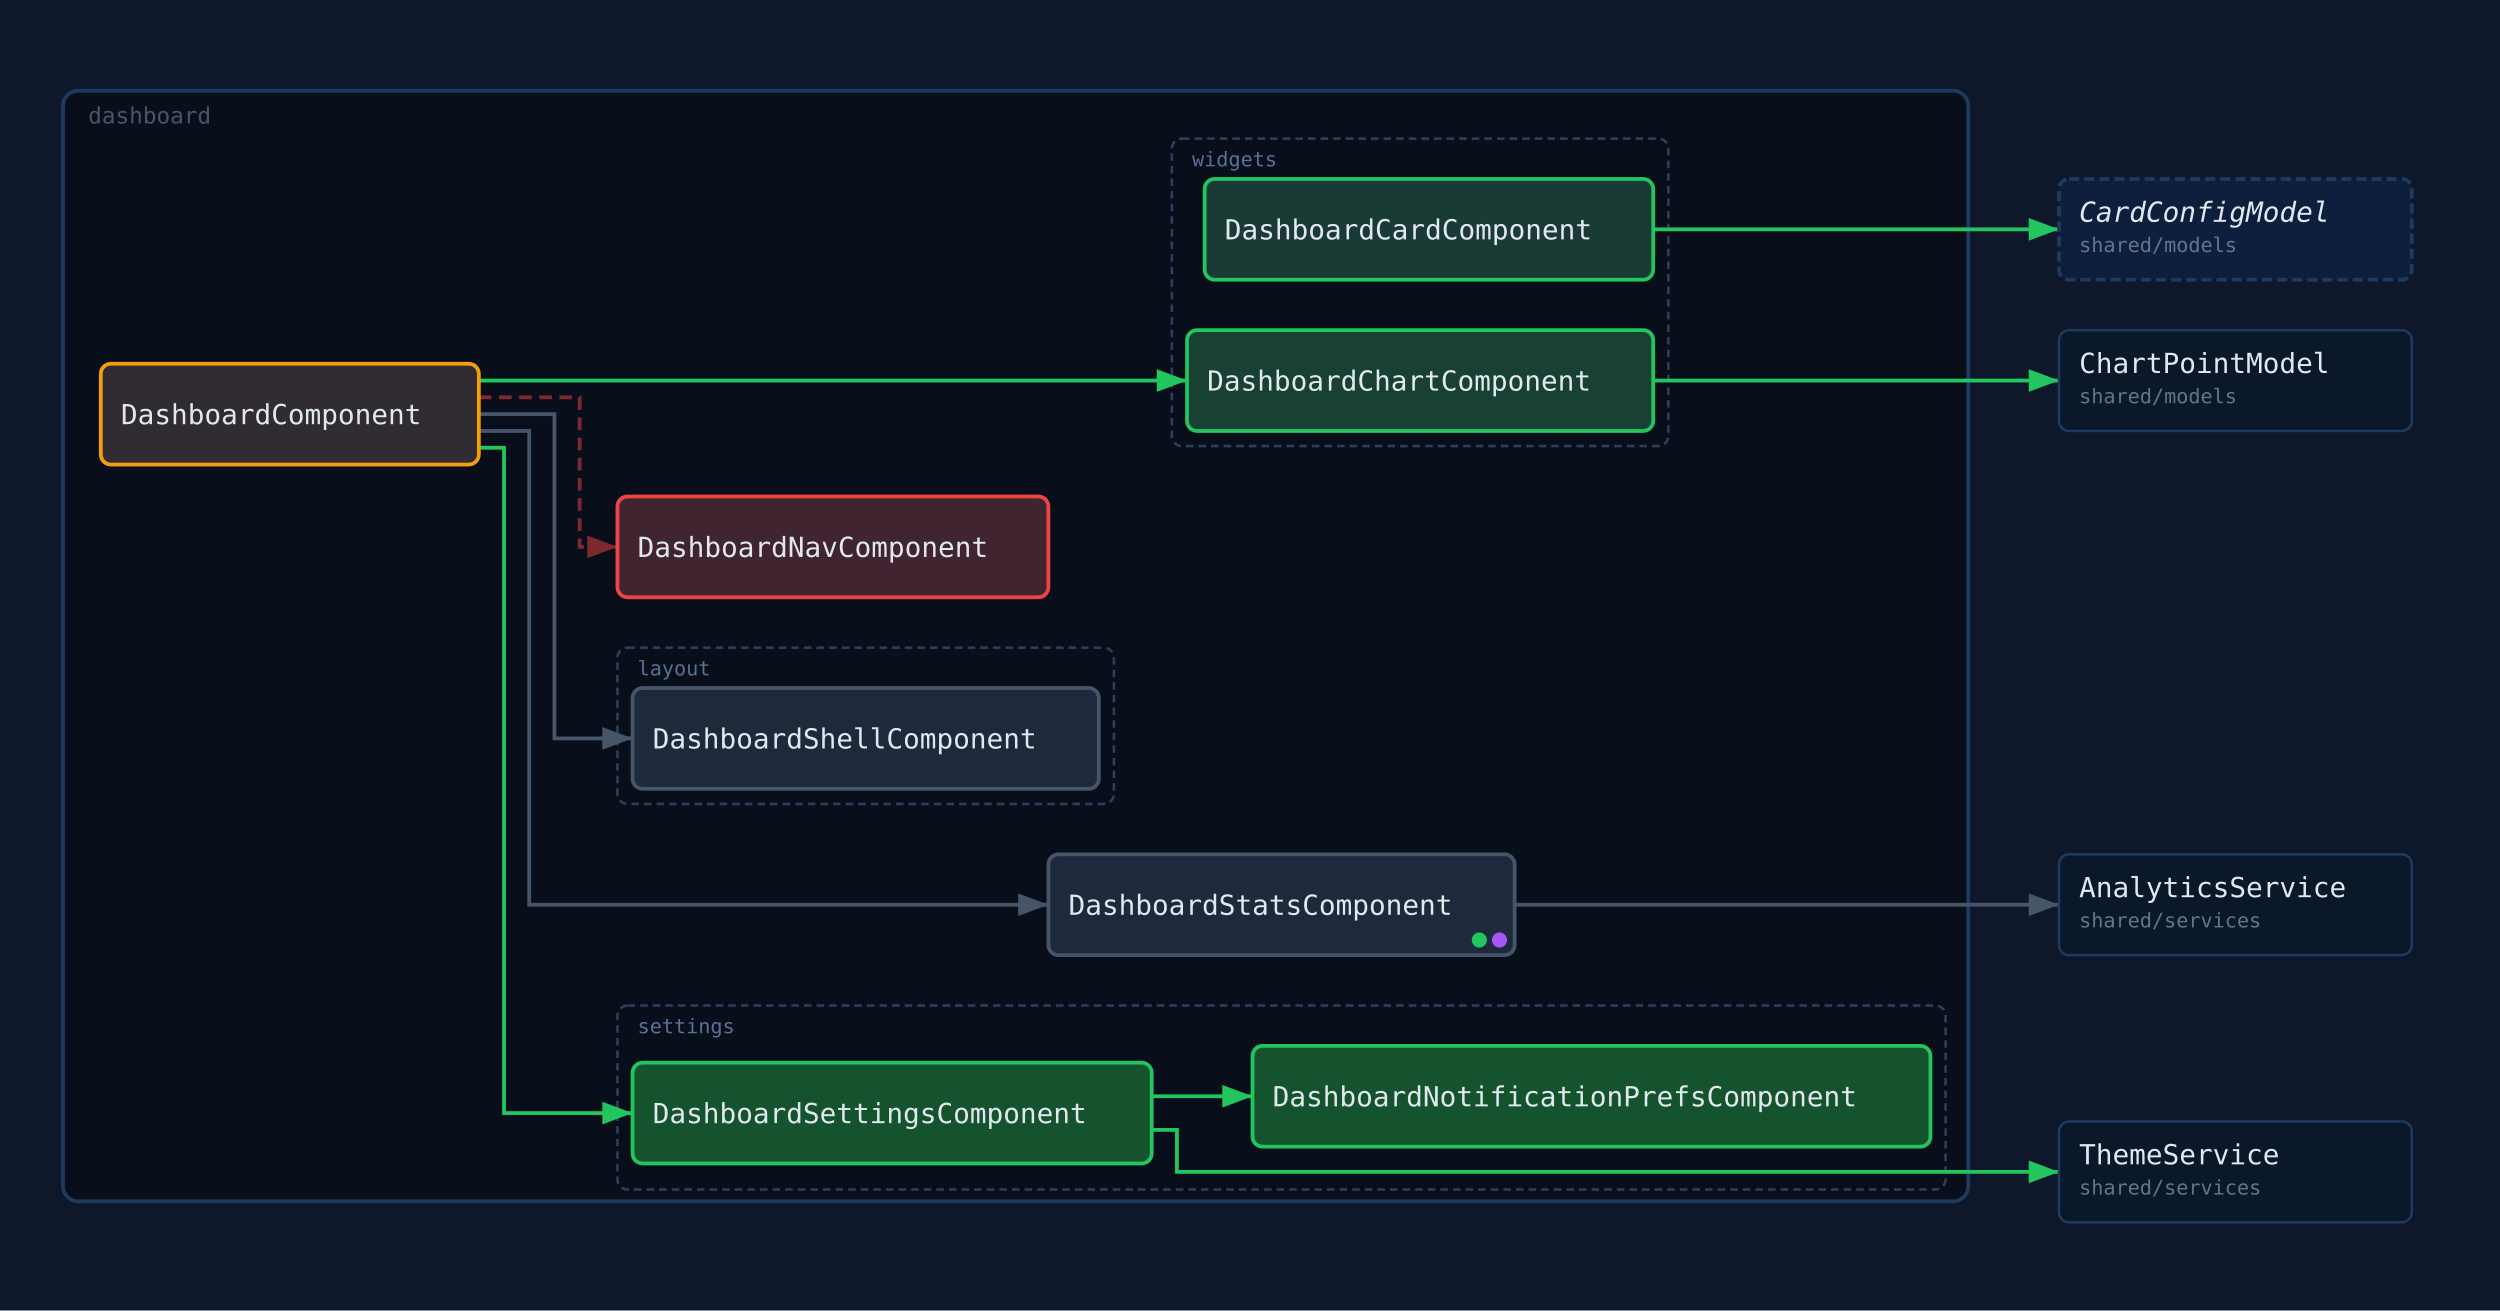
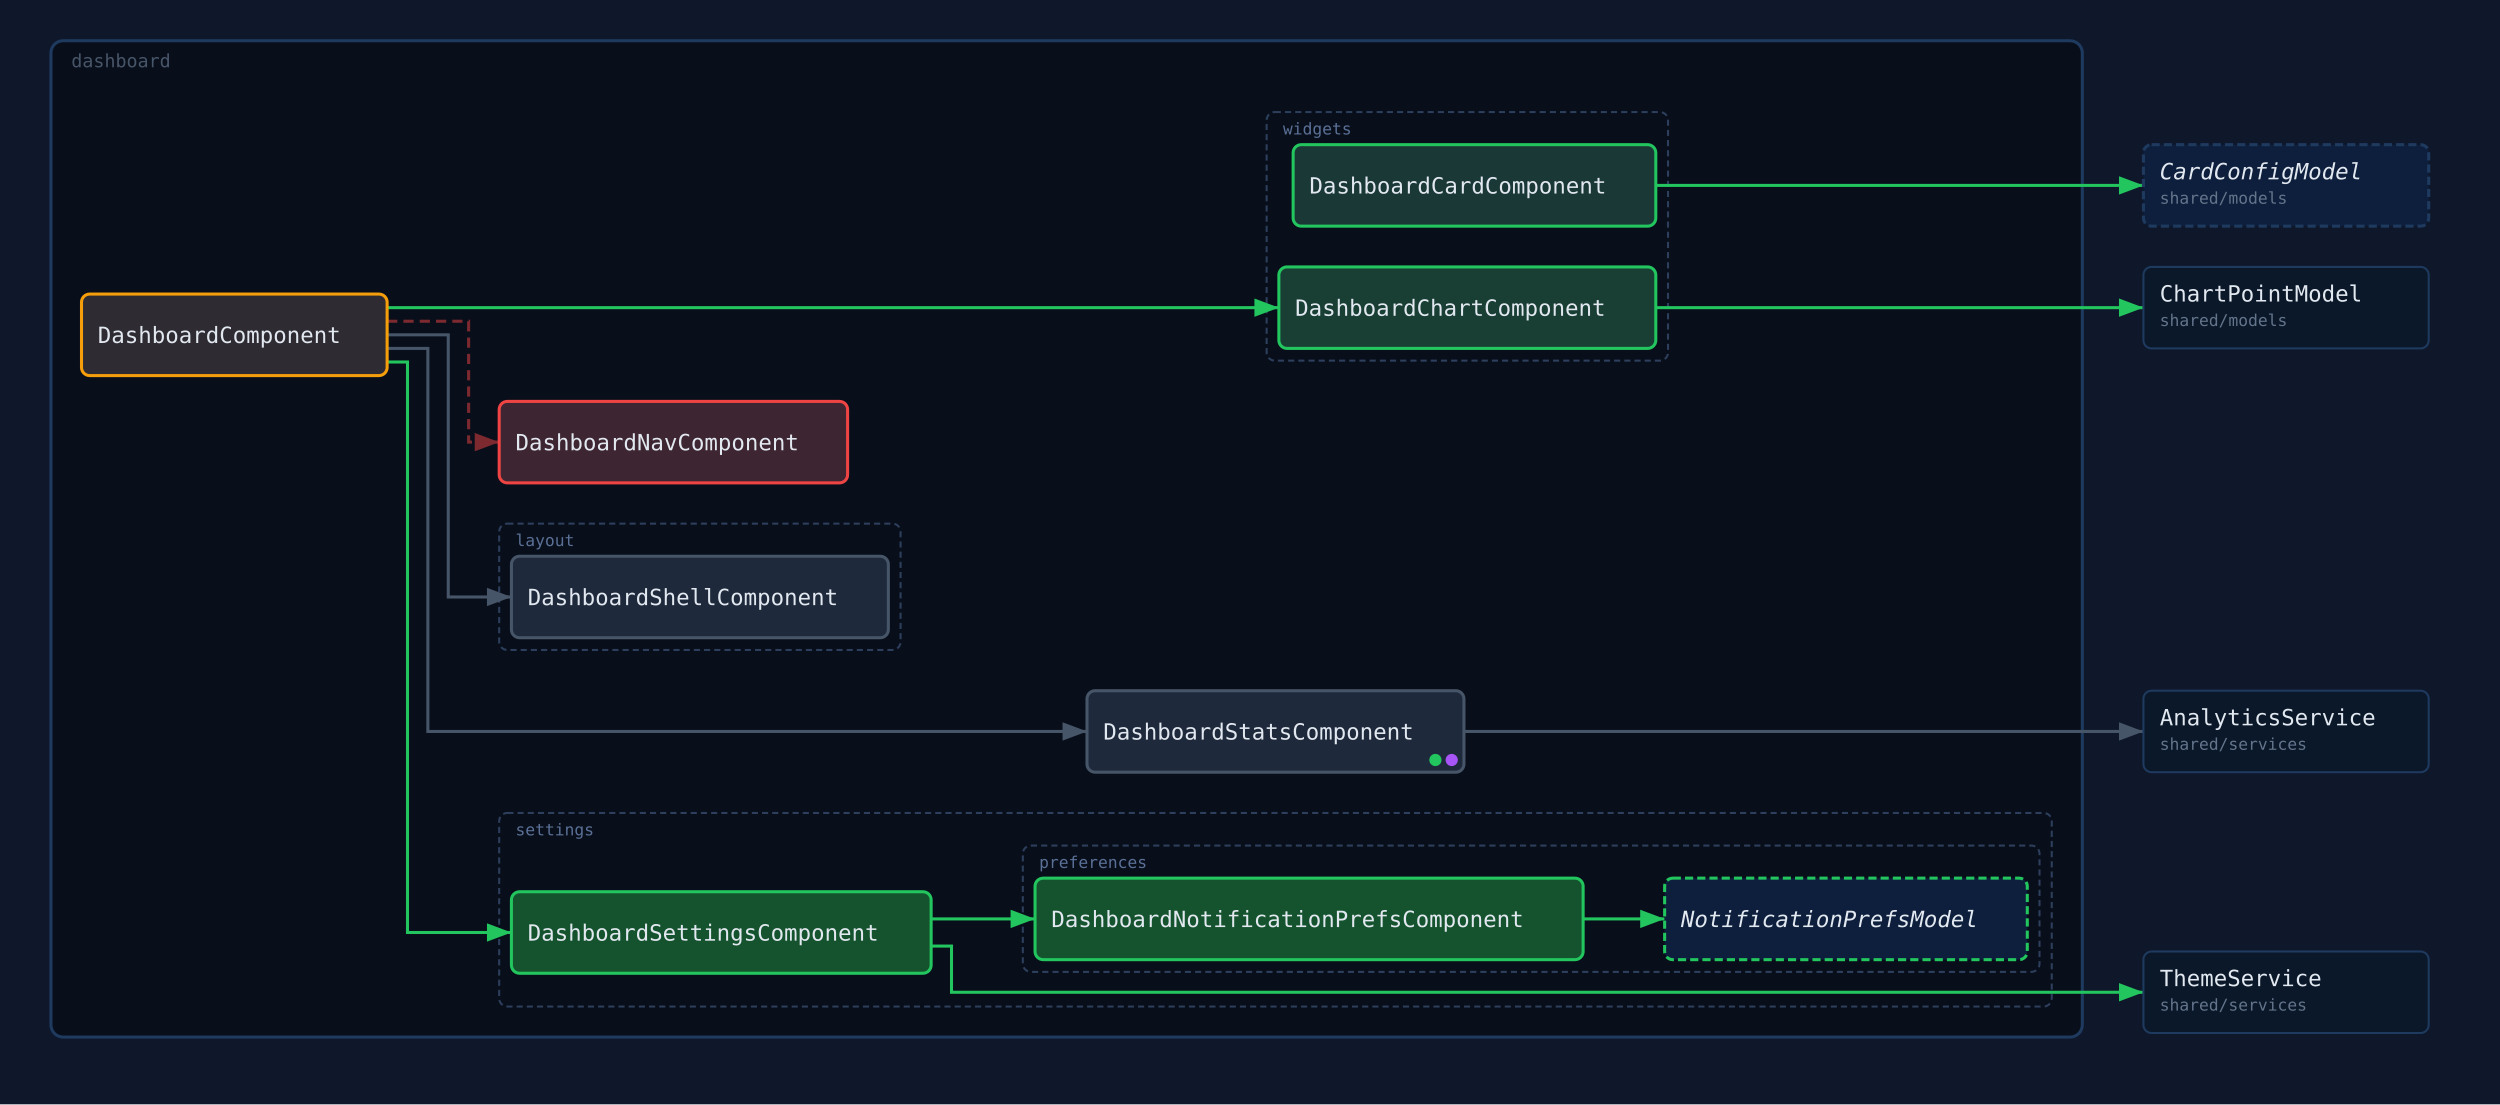
- <svg xmlns="http://www.w3.org/2000/svg" width="992" height="520" viewBox="0 0 992 520">
+ <svg xmlns="http://www.w3.org/2000/svg" width="1227" height="542" viewBox="0 0 1227 542">
  <defs>
    <marker id="arrow-added" markerWidth="8" markerHeight="6" refX="8" refY="3" orient="auto">
      <polygon points="0 0, 8 3, 0 6" fill="#22c55e" />
    </marker>
    <marker id="arrow-modified" markerWidth="8" markerHeight="6" refX="8" refY="3" orient="auto">
      <polygon points="0 0, 8 3, 0 6" fill="#f59e0b" />
    </marker>
    <marker id="arrow-removed" markerWidth="8" markerHeight="6" refX="8" refY="3" orient="auto">
      <polygon points="0 0, 8 3, 0 6" fill="#ef4444" />
    </marker>
    <marker id="arrow-unchanged" markerWidth="8" markerHeight="6" refX="8" refY="3" orient="auto">
      <polygon points="0 0, 8 3, 0 6" fill="#475569" />
    </marker>
  </defs>
-   <rect width="992" height="520" fill="#0f172a" />
-   <rect x="25" y="36" width="756" height="440.667" rx="6" fill="#080e1a" stroke="#1e3a5f" stroke-width="1.5" />
-   <text x="35" y="49" font-family="Fira Code, monospace" font-size="9" fill="#475569">dashboard</text>
+   <rect width="1227" height="542" fill="#0f172a" />
+   <rect x="25" y="20" width="997" height="489" rx="6" fill="#080e1a" stroke="#1e3a5f" stroke-width="1.5" />
+   <text x="35" y="33" font-family="Fira Code, monospace" font-size="9" fill="#475569">dashboard</text>
  <rect x="245" y="257" width="197" height="62" rx="4" fill="none" stroke="#2d3f5c" stroke-width="1" stroke-dasharray="3,2" />
  <text x="253" y="268" font-family="Fira Code, monospace" font-size="8" fill="#5a7096">layout</text>
-   <rect x="245" y="399" width="527" height="73" rx="4" fill="none" stroke="#2d3f5c" stroke-width="1" stroke-dasharray="3,2" />
+   <rect x="245" y="399" width="762" height="95" rx="4" fill="none" stroke="#2d3f5c" stroke-width="1" stroke-dasharray="3,2" />
  <text x="253" y="410" font-family="Fira Code, monospace" font-size="8" fill="#5a7096">settings</text>
-   <rect x="465" y="55" width="197" height="122" rx="4" fill="none" stroke="#2d3f5c" stroke-width="1" stroke-dasharray="3,2" />
-   <text x="473" y="66" font-family="Fira Code, monospace" font-size="8" fill="#5a7096">widgets</text>
-   <path d="M 457 435 L 497 435" fill="none" stroke="#22c55e" stroke-width="1.5" opacity="1" marker-end="url(#arrow-added)" />
-   <path d="M 190 171 L 210 171 L 210 359 L 416 359" fill="none" stroke="#475569" stroke-width="1.5" opacity="1" marker-end="url(#arrow-unchanged)" />
+   <rect x="502" y="415" width="499" height="62" rx="4" fill="none" stroke="#2d3f5c" stroke-width="1" stroke-dasharray="3,2" />
+   <text x="510" y="426" font-family="Fira Code, monospace" font-size="8" fill="#5a7096">preferences</text>
+   <rect x="621.667" y="55" width="197" height="122" rx="4" fill="none" stroke="#2d3f5c" stroke-width="1" stroke-dasharray="3,2" />
+   <text x="629.667" y="66" font-family="Fira Code, monospace" font-size="8" fill="#5a7096">widgets</text>
+   <path d="M 777 451 L 817 451" fill="none" stroke="#22c55e" stroke-width="1.5" opacity="1" marker-end="url(#arrow-added)" />
+   <path d="M 457 451 L 508 451" fill="none" stroke="#22c55e" stroke-width="1.5" opacity="1" marker-end="url(#arrow-added)" />
+   <path d="M 190 171 L 210 171 L 210 359 L 533.5 359" fill="none" stroke="#475569" stroke-width="1.5" opacity="1" marker-end="url(#arrow-unchanged)" />
  <path d="M 190 164.333 L 220 164.333 L 220 293 L 251 293" fill="none" stroke="#475569" stroke-width="1.5" opacity="1" marker-end="url(#arrow-unchanged)" />
-   <path d="M 190 177.667 L 200 177.667 L 200 441.667 L 251 441.667" fill="none" stroke="#22c55e" stroke-width="1.5" opacity="1" marker-end="url(#arrow-added)" />
-   <path d="M 190 151 L 471 151" fill="none" stroke="#22c55e" stroke-width="1.5" opacity="1" marker-end="url(#arrow-added)" />
-   <path d="M 601 359 L 817 359" fill="none" stroke="#475569" stroke-width="1.5" opacity="1" marker-end="url(#arrow-unchanged)" />
-   <path d="M 457 448.333 L 467 448.333 L 467 465 L 817 465" fill="none" stroke="#22c55e" stroke-width="1.5" opacity="1" marker-end="url(#arrow-added)" />
-   <path d="M 656 91 L 817 91" fill="none" stroke="#22c55e" stroke-width="1.5" opacity="1" marker-end="url(#arrow-added)" />
-   <path d="M 656 151 L 817 151" fill="none" stroke="#22c55e" stroke-width="1.5" opacity="1" marker-end="url(#arrow-added)" />
+   <path d="M 190 177.667 L 200 177.667 L 200 457.667 L 251 457.667" fill="none" stroke="#22c55e" stroke-width="1.5" opacity="1" marker-end="url(#arrow-added)" />
+   <path d="M 190 151 L 627.667 151" fill="none" stroke="#22c55e" stroke-width="1.5" opacity="1" marker-end="url(#arrow-added)" />
+   <path d="M 718.5 359 L 1052 359" fill="none" stroke="#475569" stroke-width="1.5" opacity="1" marker-end="url(#arrow-unchanged)" />
+   <path d="M 457 464.333 L 467 464.333 L 467 487 L 1052 487" fill="none" stroke="#22c55e" stroke-width="1.5" opacity="1" marker-end="url(#arrow-added)" />
+   <path d="M 812.667 91 L 1052 91" fill="none" stroke="#22c55e" stroke-width="1.5" opacity="1" marker-end="url(#arrow-added)" />
+   <path d="M 812.667 151 L 1052 151" fill="none" stroke="#22c55e" stroke-width="1.5" opacity="1" marker-end="url(#arrow-added)" />
  <path d="M 190 157.667 L 230 157.667 L 230 217 L 245 217" fill="none" stroke="#ef4444" stroke-width="1.5" opacity="0.5" stroke-dasharray="5,3" marker-end="url(#arrow-removed)" />
-   <rect x="416" y="339" width="185" height="40" rx="4" fill="#1e293b" stroke="#475569" stroke-width="1.5" />
-   <text x="424" y="363" font-family="Fira Code, monospace" font-size="11" fill="#e2e8f0">DashboardStatsComponent</text>
-   <circle cx="595" cy="373" r="3" fill="#a855f7" />
-   <circle cx="587" cy="373" r="3" fill="#22c55e" />
-   <rect x="40" y="144.333" width="150" height="40" rx="4" fill="#312c32" stroke="#f59e0b" stroke-width="1.5" />
+   <rect x="533.5" y="339" width="185" height="40" rx="4" fill="#1e293b" stroke="#475569" stroke-width="1.5" />
+   <text x="541.5" y="363" font-family="Fira Code, monospace" font-size="11" fill="#e2e8f0">DashboardStatsComponent</text>
+   <circle cx="712.5" cy="373" r="3" fill="#a855f7" />
+   <circle cx="704.5" cy="373" r="3" fill="#22c55e" />
+   <rect x="40" y="144.333" width="150" height="40" rx="4" fill="#2f2b33" stroke="#f59e0b" stroke-width="1.5" />
  <text x="48" y="168.333" font-family="Fira Code, monospace" font-size="11" fill="#e2e8f0">DashboardComponent</text>
-   <rect x="245" y="197" width="171" height="40" rx="4" fill="#402531" stroke="#ef4444" stroke-width="1.5" />
+   <rect x="245" y="197" width="171" height="40" rx="4" fill="#3d2531" stroke="#ef4444" stroke-width="1.5" />
  <text x="253" y="221" font-family="Fira Code, monospace" font-size="11" fill="#e2e8f0">DashboardNavComponent</text>
-   <rect x="817" y="339" width="140" height="40" rx="4" fill="#0a1829" stroke="#1e3a5f" stroke-width="1" />
-   <text x="825" y="356" font-family="Fira Code, monospace" font-size="11" fill="#e2e8f0">AnalyticsService</text>
-   <text x="825" y="368" font-family="Fira Code, monospace" font-size="8" fill="#64748b">shared/services</text>
-   <rect x="817" y="445" width="140" height="40" rx="4" fill="#0a1829" stroke="#1e3a5f" stroke-width="1" />
-   <text x="825" y="462" font-family="Fira Code, monospace" font-size="11" fill="#e2e8f0">ThemeService</text>
-   <text x="825" y="474" font-family="Fira Code, monospace" font-size="8" fill="#64748b">shared/services</text>
-   <rect x="817" y="71" width="140" height="40" rx="4" fill="#0d1f3c" stroke="#1e3a5f" stroke-width="1.5" stroke-dasharray="4,2" />
-   <text x="825" y="88" font-family="Fira Code, monospace" font-size="11" font-style="italic" fill="#e2e8f0">CardConfigModel</text>
-   <text x="825" y="100" font-family="Fira Code, monospace" font-size="8" fill="#64748b">shared/models</text>
-   <rect x="817" y="131" width="140" height="40" rx="4" fill="#0a1829" stroke="#1e3a5f" stroke-width="1" />
-   <text x="825" y="148" font-family="Fira Code, monospace" font-size="11" fill="#e2e8f0">ChartPointModel</text>
-   <text x="825" y="160" font-family="Fira Code, monospace" font-size="8" fill="#64748b">shared/models</text>
+   <rect x="1052" y="339" width="140" height="40" rx="4" fill="#0a1829" stroke="#1e3a5f" stroke-width="1" />
+   <text x="1060" y="356" font-family="Fira Code, monospace" font-size="11" fill="#e2e8f0">AnalyticsService</text>
+   <text x="1060" y="368" font-family="Fira Code, monospace" font-size="8" fill="#64748b">shared/services</text>
+   <rect x="1052" y="467" width="140" height="40" rx="4" fill="#0a1829" stroke="#1e3a5f" stroke-width="1" />
+   <text x="1060" y="484" font-family="Fira Code, monospace" font-size="11" fill="#e2e8f0">ThemeService</text>
+   <text x="1060" y="496" font-family="Fira Code, monospace" font-size="8" fill="#64748b">shared/services</text>
+   <rect x="1052" y="71" width="140" height="40" rx="4" fill="#0d1f3c" stroke="#1e3a5f" stroke-width="1.5" stroke-dasharray="4,2" />
+   <text x="1060" y="88" font-family="Fira Code, monospace" font-size="11" font-style="italic" fill="#e2e8f0">CardConfigModel</text>
+   <text x="1060" y="100" font-family="Fira Code, monospace" font-size="8" fill="#64748b">shared/models</text>
+   <rect x="1052" y="131" width="140" height="40" rx="4" fill="#0a1829" stroke="#1e3a5f" stroke-width="1" />
+   <text x="1060" y="148" font-family="Fira Code, monospace" font-size="11" fill="#e2e8f0">ChartPointModel</text>
+   <text x="1060" y="160" font-family="Fira Code, monospace" font-size="8" fill="#64748b">shared/models</text>
  <rect x="251" y="273" width="185" height="40" rx="4" fill="#1e293b" stroke="#475569" stroke-width="1.5" />
  <text x="259" y="297" font-family="Fira Code, monospace" font-size="11" fill="#e2e8f0">DashboardShellComponent</text>
-   <rect x="251" y="421.667" width="206" height="40" rx="4" fill="#14532d" stroke="#22c55e" stroke-width="1.5" />
-   <text x="259" y="445.667" font-family="Fira Code, monospace" font-size="11" fill="#e2e8f0">DashboardSettingsComponent</text>
-   <rect x="497" y="415" width="269" height="40" rx="4" fill="#14532d" stroke="#22c55e" stroke-width="1.5" />
-   <text x="505" y="439" font-family="Fira Code, monospace" font-size="11" fill="#e2e8f0">DashboardNotificationPrefsComponent</text>
-   <rect x="478" y="71" width="178" height="40" rx="4" fill="#1a3a35" stroke="#22c55e" stroke-width="1.5" />
-   <text x="486" y="95" font-family="Fira Code, monospace" font-size="11" fill="#e2e8f0">DashboardCardComponent</text>
-   <rect x="471" y="131" width="185" height="40" rx="4" fill="#184033" stroke="#22c55e" stroke-width="1.5" />
-   <text x="479" y="155" font-family="Fira Code, monospace" font-size="11" fill="#e2e8f0">DashboardChartComponent</text>
+   <rect x="251" y="437.667" width="206" height="40" rx="4" fill="#14532d" stroke="#22c55e" stroke-width="1.5" />
+   <text x="259" y="461.667" font-family="Fira Code, monospace" font-size="11" fill="#e2e8f0">DashboardSettingsComponent</text>
+   <rect x="508" y="431" width="269" height="40" rx="4" fill="#14532d" stroke="#22c55e" stroke-width="1.5" />
+   <text x="516" y="455" font-family="Fira Code, monospace" font-size="11" fill="#e2e8f0">DashboardNotificationPrefsComponent</text>
+   <rect x="817" y="431" width="178" height="40" rx="4" fill="#0d1f3c" stroke="#22c55e" stroke-width="1.5" stroke-dasharray="4,2" />
+   <text x="825" y="455" font-family="Fira Code, monospace" font-size="11" font-style="italic" fill="#e2e8f0">NotificationPrefsModel</text>
+   <rect x="634.667" y="71" width="178" height="40" rx="4" fill="#1a3836" stroke="#22c55e" stroke-width="1.5" />
+   <text x="642.667" y="95" font-family="Fira Code, monospace" font-size="11" fill="#e2e8f0">DashboardCardComponent</text>
+   <rect x="627.667" y="131" width="185" height="40" rx="4" fill="#193e34" stroke="#22c55e" stroke-width="1.5" />
+   <text x="635.667" y="155" font-family="Fira Code, monospace" font-size="11" fill="#e2e8f0">DashboardChartComponent</text>
</svg>
